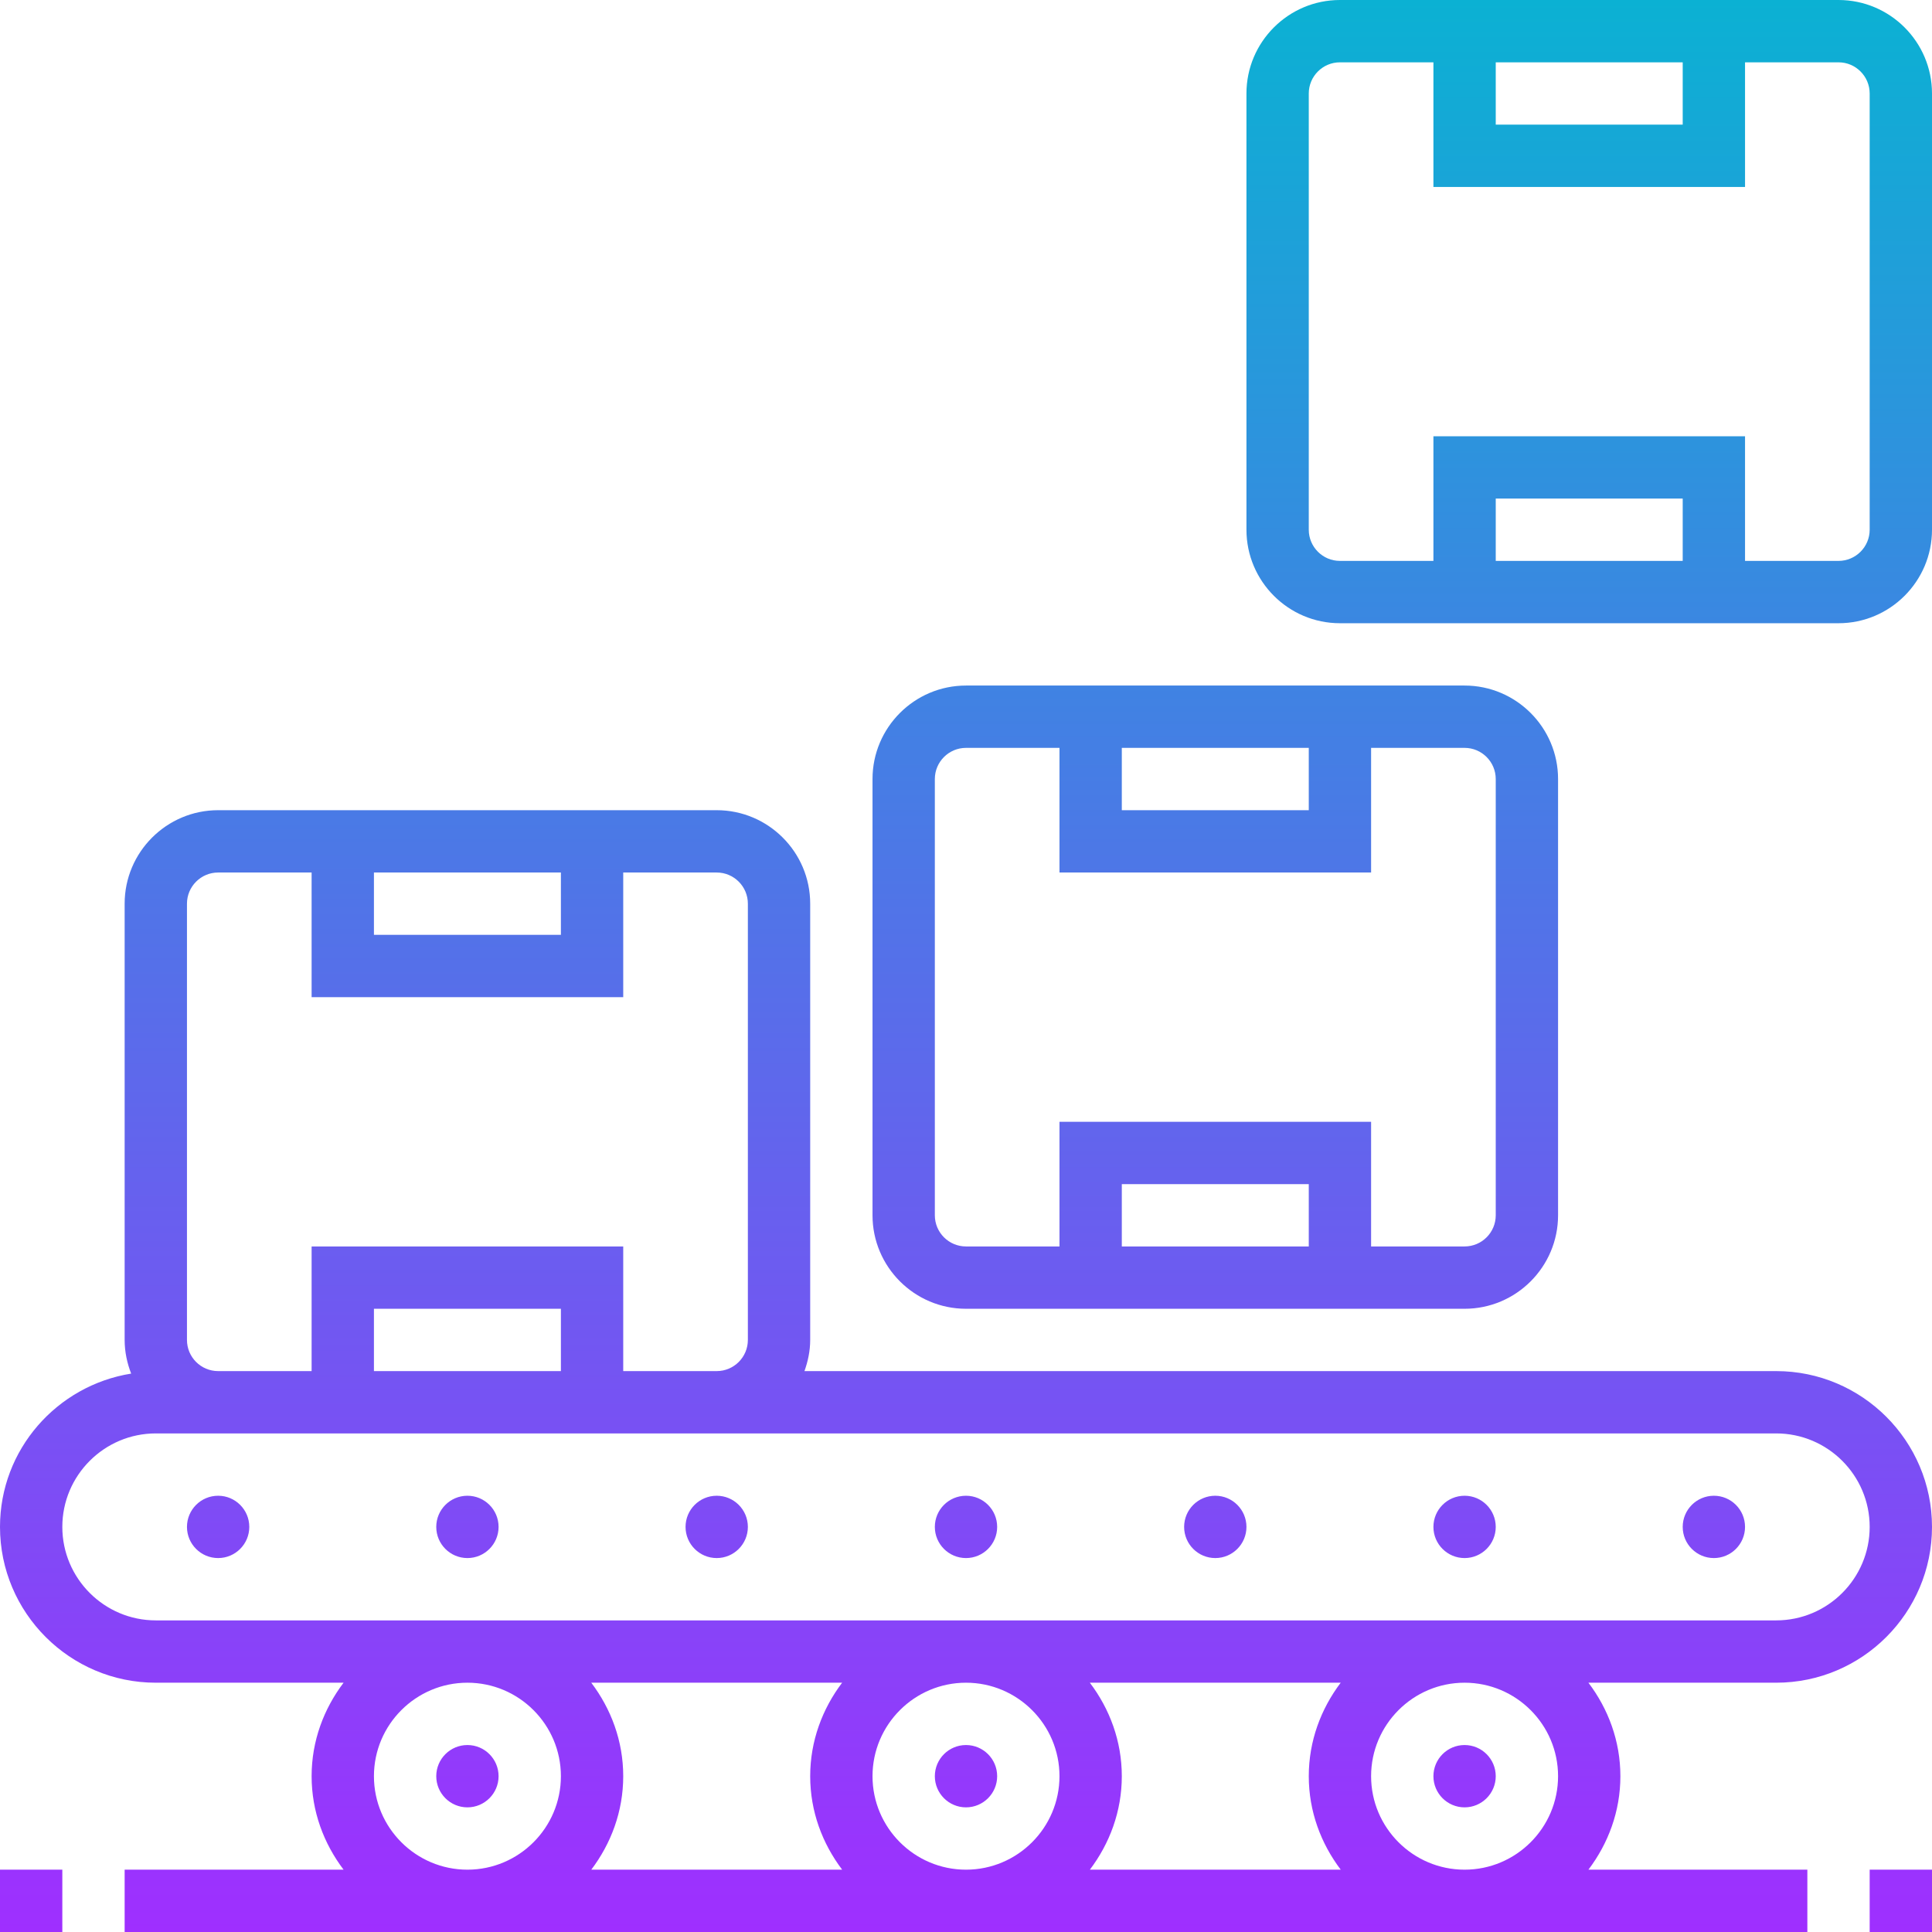
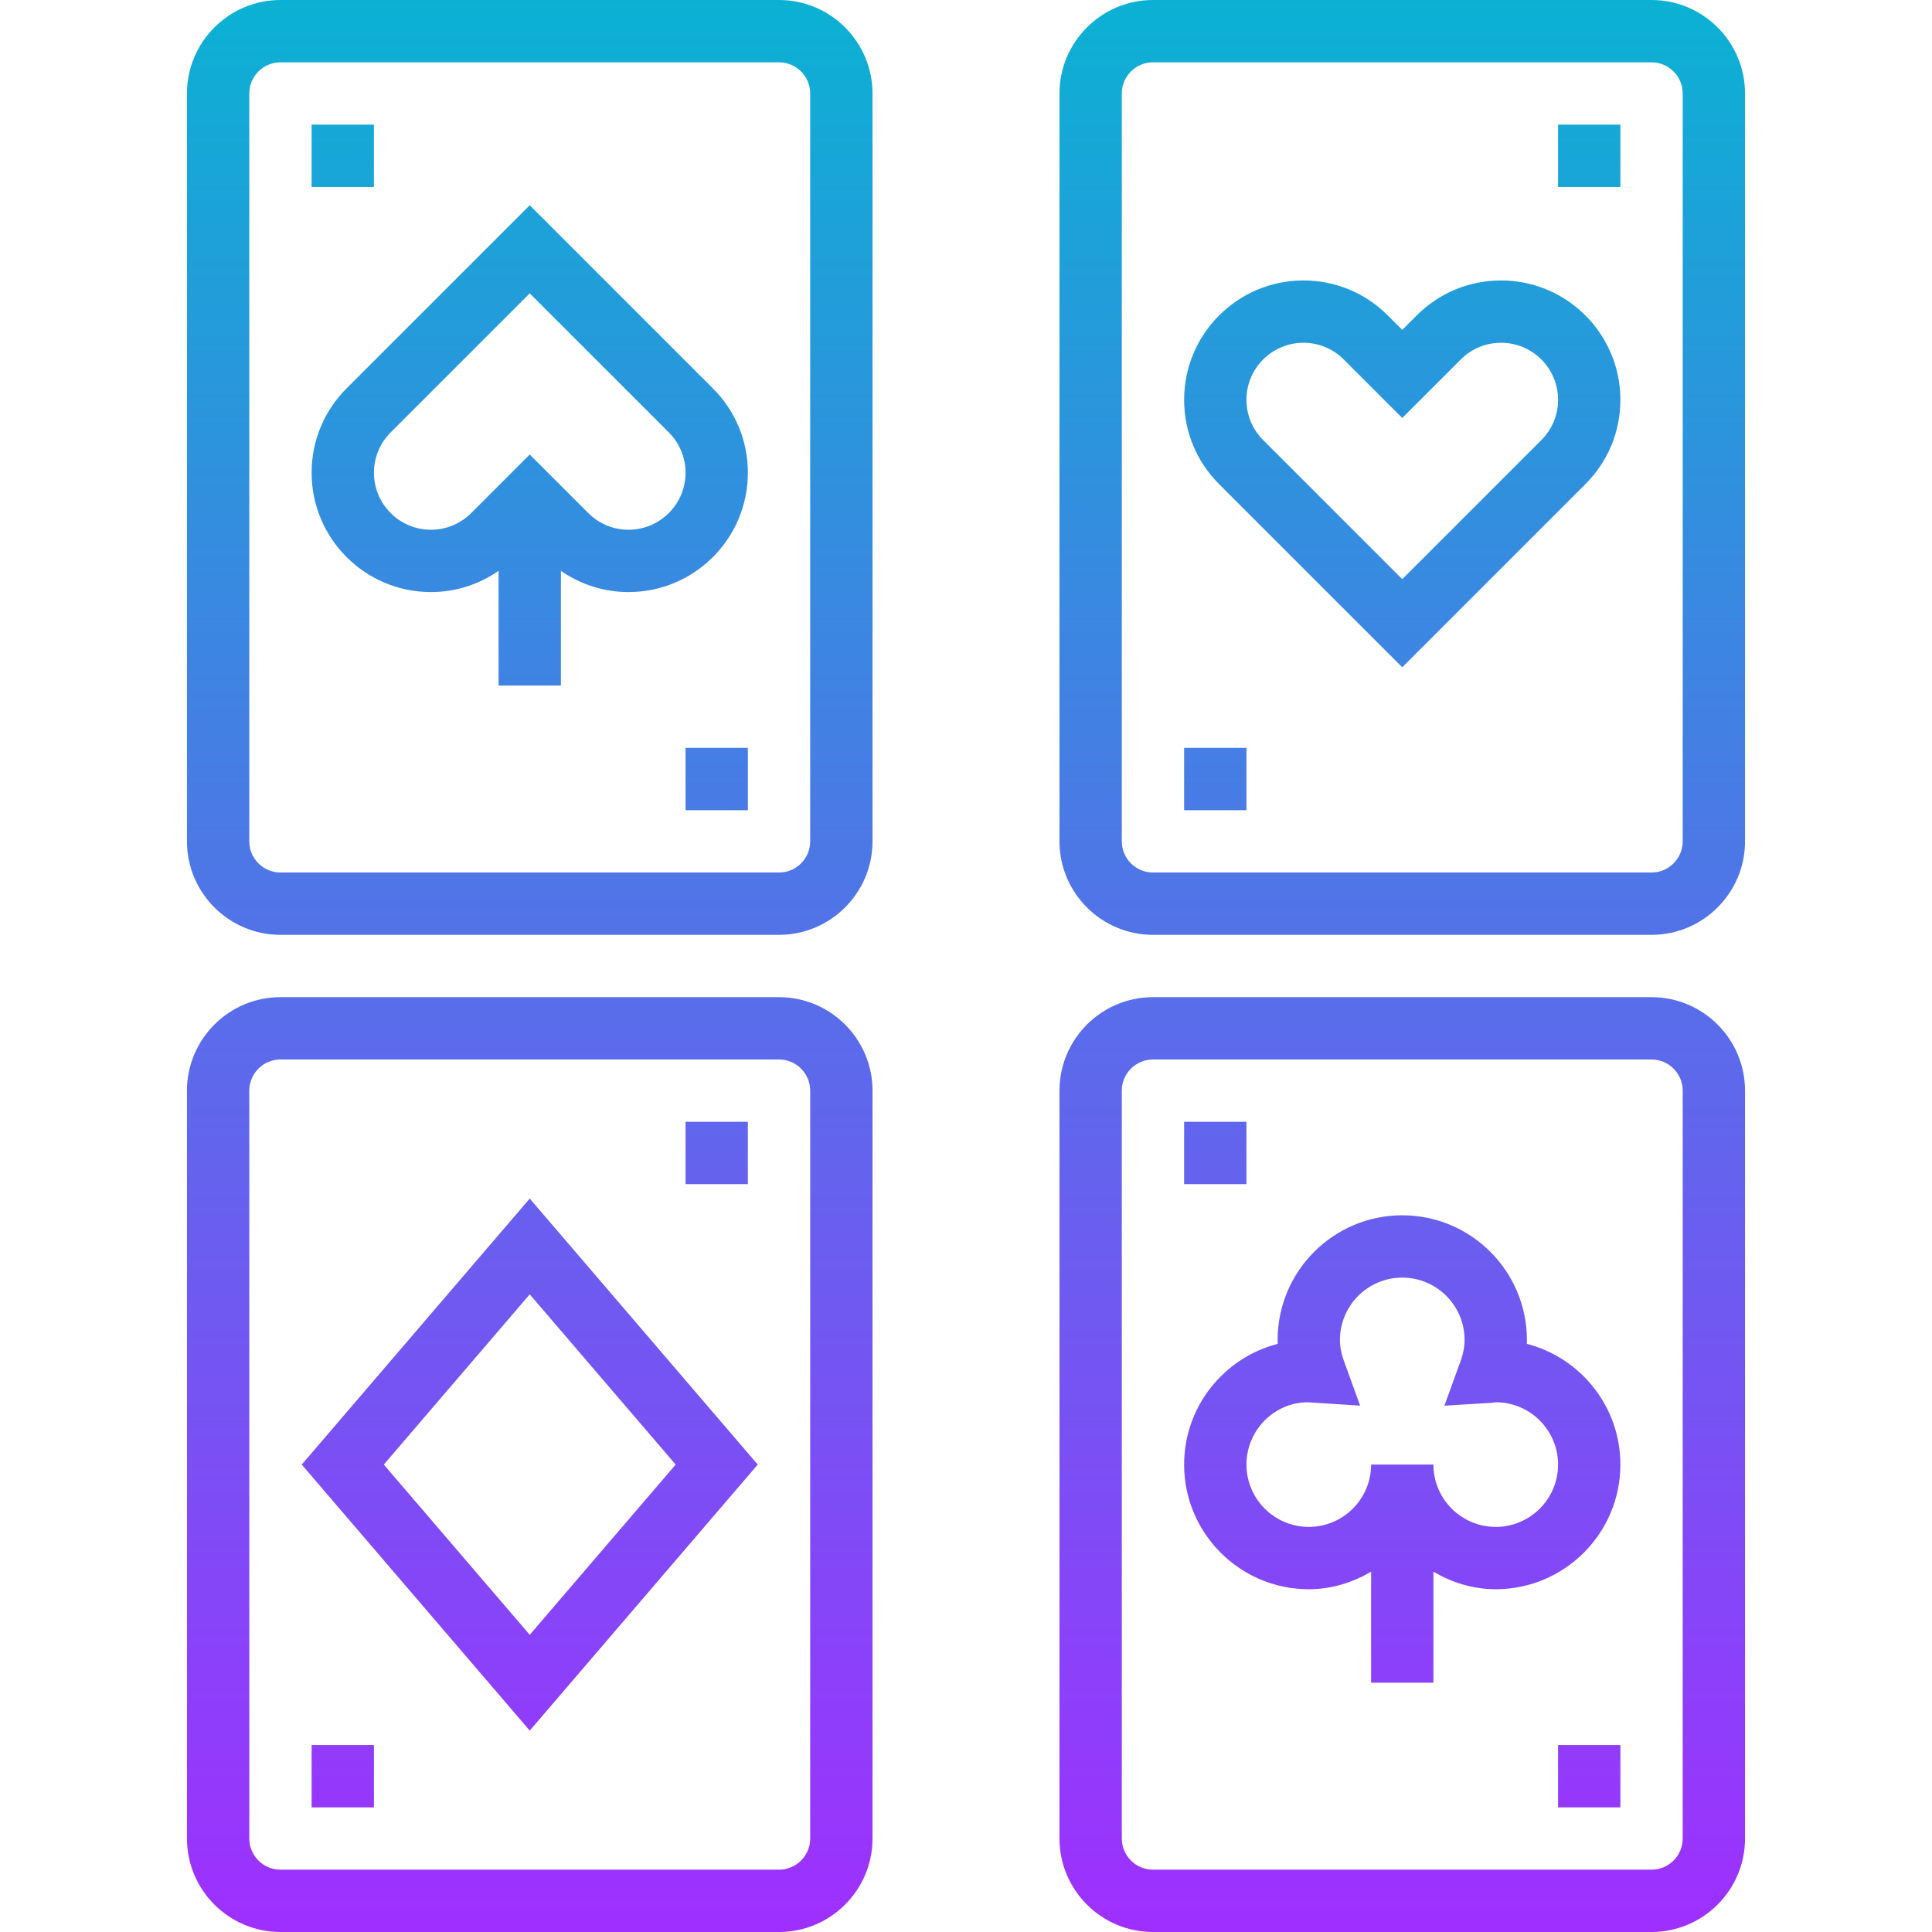
- <svg xmlns="http://www.w3.org/2000/svg" height="50px" viewBox="0 0 496 496" width="50px">
-   <linearGradient id="linear0" gradientUnits="userSpaceOnUse" x1="248" x2="248" y1="496" y2="0">
+ <svg xmlns="http://www.w3.org/2000/svg" height="50px" viewBox="-48 0 496 496" width="50px">
+   <linearGradient id="a" gradientUnits="userSpaceOnUse" x1="200" x2="200" y1="496" y2="0">
    <stop offset="0" stop-color="#9f2fff" />
    <stop offset="1" stop-color="#0bb1d3" />
  </linearGradient>
-   <path d="m456 352h-249.473c.898-2.512 1.473-5.184 1.473-8v-112c0-13.23-10.77-24-24-24h-128c-13.23 0-24 10.77-24 24v112c0 3.055.633 5.953 1.672 8.641-19.039 3.055-33.672 19.473-33.672 39.359 0 22.055 17.945 40 40 40h48.207c-5.078 6.703-8.207 14.961-8.207 24s3.129 17.297 8.207 24h-56.207v16h432v-16h-56.207c5.078-6.703 8.207-14.961 8.207-24s-3.129-17.297-8.207-24h48.207c22.055 0 40-17.945 40-40s-17.945-40-40-40zm-360-128h48v16h-48zm-48 8c0-4.406 3.586-8 8-8h24v32h80v-32h24c4.414 0 8 3.594 8 8v112c0 4.414-3.586 8-8 8h-24v-32h-80v32h-24c-4.414 0-8-3.586-8-8zm96 120h-48v-16h48zm-48 104c0-13.23 10.77-24 24-24s24 10.77 24 24-10.77 24-24 24-24-10.77-24-24zm176 0c0 13.23-10.77 24-24 24s-24-10.77-24-24 10.77-24 24-24 24 10.77 24 24zm7.793-24h64.406c-5.07 6.703-8.199 14.961-8.199 24s3.129 17.297 8.207 24h-64.406c5.07-6.703 8.199-14.961 8.199-24s-3.129-17.297-8.207-24zm-63.586 48h-64.406c5.07-6.703 8.199-14.961 8.199-24s-3.129-17.297-8.207-24h64.406c-5.07 6.703-8.199 14.961-8.199 24s3.129 17.297 8.207 24zm183.793-24c0 13.23-10.77 24-24 24s-24-10.77-24-24 10.77-24 24-24 24 10.77 24 24zm56-40h-416c-13.23 0-24-10.77-24-24s10.77-24 24-24h416c13.23 0 24 10.77 24 24s-10.77 24-24 24zm-328 40c0 4.414-3.586 8-8 8s-8-3.586-8-8 3.586-8 8-8 8 3.586 8 8zm-64-64c0 4.414-3.586 8-8 8s-8-3.586-8-8 3.586-8 8-8 8 3.586 8 8zm64 0c0 4.414-3.586 8-8 8s-8-3.586-8-8 3.586-8 8-8 8 3.586 8 8zm64 0c0 4.414-3.586 8-8 8s-8-3.586-8-8 3.586-8 8-8 8 3.586 8 8zm64 0c0 4.414-3.586 8-8 8s-8-3.586-8-8 3.586-8 8-8 8 3.586 8 8zm64 0c0 4.414-3.586 8-8 8s-8-3.586-8-8 3.586-8 8-8 8 3.586 8 8zm64 0c0 4.414-3.586 8-8 8s-8-3.586-8-8 3.586-8 8-8 8 3.586 8 8zm64 0c0 4.414-3.586 8-8 8s-8-3.586-8-8 3.586-8 8-8 8 3.586 8 8zm-208 64c0-4.414 3.586-8 8-8s8 3.586 8 8-3.586 8-8 8-8-3.586-8-8zm128 0c0-4.414 3.586-8 8-8s8 3.586 8 8-3.586 8-8 8-8-3.586-8-8zm-352 24v16h-16v-16zm464 0h16v16h-16zm-104-144c13.23 0 24-10.77 24-24v-112c0-13.23-10.77-24-24-24h-128c-13.23 0-24 10.77-24 24v112c0 13.23 10.77 24 24 24zm-40-16h-48v-16h48zm-48-128h48v16h-48zm-48 120v-112c0-4.406 3.586-8 8-8h24v32h80v-32h24c4.414 0 8 3.594 8 8v112c0 4.414-3.586 8-8 8h-24v-32h-80v32h-24c-4.414 0-8-3.586-8-8zm232-312h-128c-13.23 0-24 10.77-24 24v112c0 13.23 10.77 24 24 24h128c13.23 0 24-10.77 24-24v-112c0-13.23-10.77-24-24-24zm-88 16h48v16h-48zm48 128h-48v-16h48zm48-8c0 4.406-3.586 8-8 8h-24v-32h-80v32h-24c-4.414 0-8-3.594-8-8v-112c0-4.406 3.586-8 8-8h24v32h80v-32h24c4.414 0 8 3.594 8 8zm0 0" fill="url(#linear0)" />
+   <path d="m24 240h128c13.23 0 24-10.77 24-24v-192c0-13.23-10.77-24-24-24h-128c-13.23 0-24 10.77-24 24v192c0 13.23 10.77 24 24 24zm-8-216c0-4.406 3.594-8 8-8h128c4.406 0 8 3.594 8 8v192c0 4.406-3.594 8-8 8h-128c-4.406 0-8-3.594-8-8zm46.633 128c6.305 0 12.297-1.938 17.367-5.449v29.449h16v-29.449c5.07 3.512 11.062 5.449 17.367 5.449 16.898 0 30.633-13.734 30.633-30.633 0-8.176-3.184-15.871-8.977-21.656l-47.023-47.023-47.023 47.023c-5.793 5.793-8.977 13.48-8.977 21.656 0 16.898 13.734 30.633 30.633 30.633zm-10.344-40.977 35.711-35.711 35.711 35.711c2.77 2.77 4.289 6.441 4.289 10.344 0 8.074-6.559 14.633-14.633 14.633-3.902 0-7.574-1.52-10.344-4.289l-15.023-15.023-15.023 15.023c-2.77 2.77-6.441 4.289-10.344 4.289-8.074 0-14.633-6.559-14.633-14.633 0-3.902 1.52-7.574 4.289-10.344zm195.711 128.977h128c13.23 0 24-10.77 24-24v-192c0-13.23-10.77-24-24-24h-128c-13.23 0-24 10.77-24 24v192c0 13.23 10.77 24 24 24zm-8-216c0-4.406 3.594-8 8-8h128c4.406 0 8 3.594 8 8v192c0 4.406-3.594 8-8 8h-128c-4.406 0-8-3.594-8-8zm-216 472h128c13.23 0 24-10.77 24-24v-192c0-13.23-10.77-24-24-24h-128c-13.23 0-24 10.77-24 24v192c0 13.23 10.77 24 24 24zm-8-216c0-4.406 3.594-8 8-8h128c4.406 0 8 3.594 8 8v192c0 4.406-3.594 8-8 8h-128c-4.406 0-8-3.594-8-8zm232 216h128c13.23 0 24-10.77 24-24v-192c0-13.23-10.77-24-24-24h-128c-13.23 0-24 10.77-24 24v192c0 13.23 10.77 24 24 24zm-8-216c0-4.406 3.594-8 8-8h128c4.406 0 8 3.594 8 8v192c0 4.406-3.594 8-8 8h-128c-4.406 0-8-3.594-8-8zm72-108.688 47.023-47.023c5.793-5.793 8.977-13.48 8.977-21.656 0-16.898-13.734-30.633-30.633-30.633-8.176 0-15.871 3.184-21.656 8.977l-3.711 3.711-3.711-3.711c-5.793-5.793-13.48-8.977-21.656-8.977-16.898 0-30.633 13.734-30.633 30.633 0 8.176 3.184 15.871 8.977 21.656zm-25.367-83.312c3.902 0 7.574 1.52 10.344 4.289l15.023 15.023 15.023-15.023c2.77-2.77 6.441-4.289 10.344-4.289 8.074 0 14.633 6.559 14.633 14.633 0 3.902-1.52 7.574-4.289 10.344l-35.711 35.711-35.711-35.711c-2.77-2.77-4.289-6.441-4.289-10.344 0-8.074 6.559-14.633 14.633-14.633zm-238.633-40h-16v-16h16zm80 144h16v16h-16zm144 16h-16v-16h16zm96-160h-16v-16h16zm-221.465 328-58.535-68.297-58.535 68.297 58.535 68.297zm-58.535-43.703 37.465 43.703-37.465 43.703-37.465-43.703zm56-28.297h-16v-16h16zm-112 144h16v16h-16zm256-40c5.863 0 11.273-1.727 16-4.496v28.496h16v-28.496c4.727 2.77 10.137 4.496 16 4.496 17.648 0 32-14.352 32-32 0-14.887-10.223-27.441-24.016-30.992.008-.336.016-.672.016-1.008 0-17.648-14.352-32-32-32s-32 14.352-32 32c0 .336.008.672.016 1.008-13.793 3.551-24.016 16.105-24.016 30.992 0 17.648 14.352 32 32 32zm-.238-48c.008 0 .008 0 0 0l13.422.871-4.152-11.457c-.695-1.91-1.031-3.688-1.031-5.414 0-8.824 7.176-16 16-16s16 7.176 16 16c0 1.727-.336 3.504-1.031 5.426l-4.152 11.453 12.16-.742 1.023-.137c8.824 0 16 7.176 16 16s-7.176 16-16 16-16-7.176-16-16h-16c0 8.824-7.176 16-16 16s-16-7.176-16-16 7.168-16 15.762-16zm-15.762-56h-16v-16h16zm80 144h16v16h-16zm0 0" fill="url(#a)" />
</svg>
